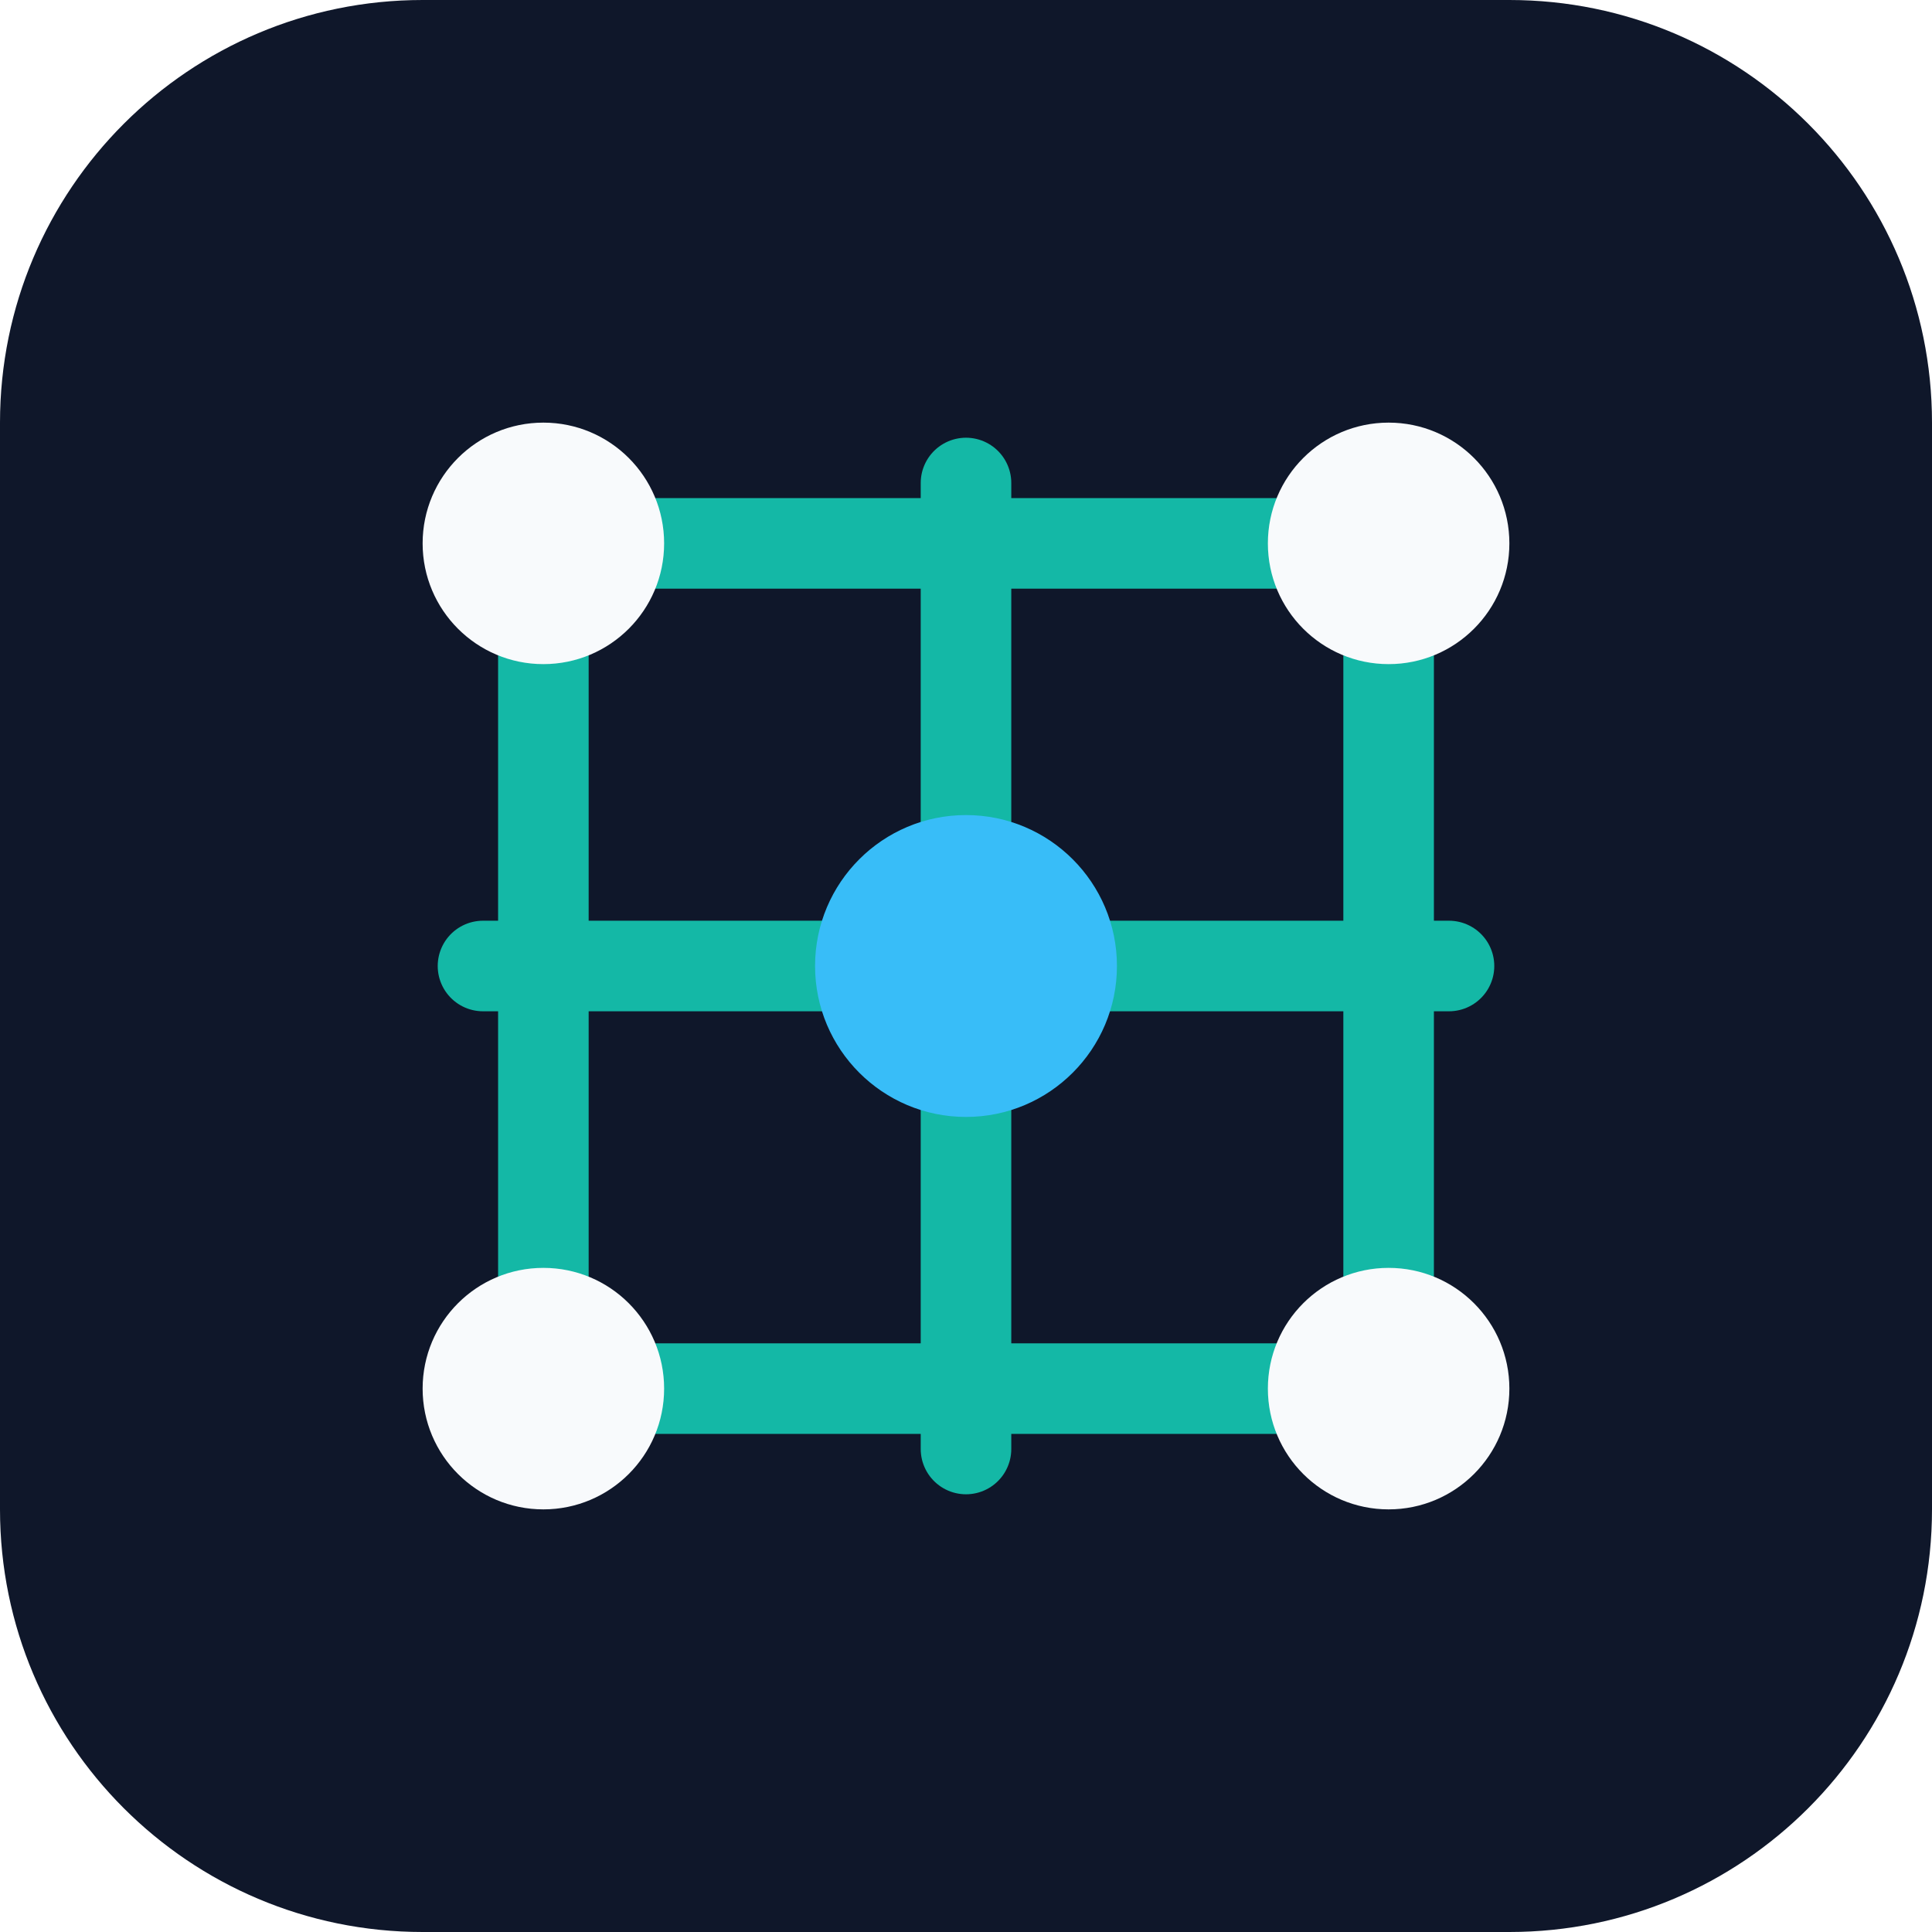
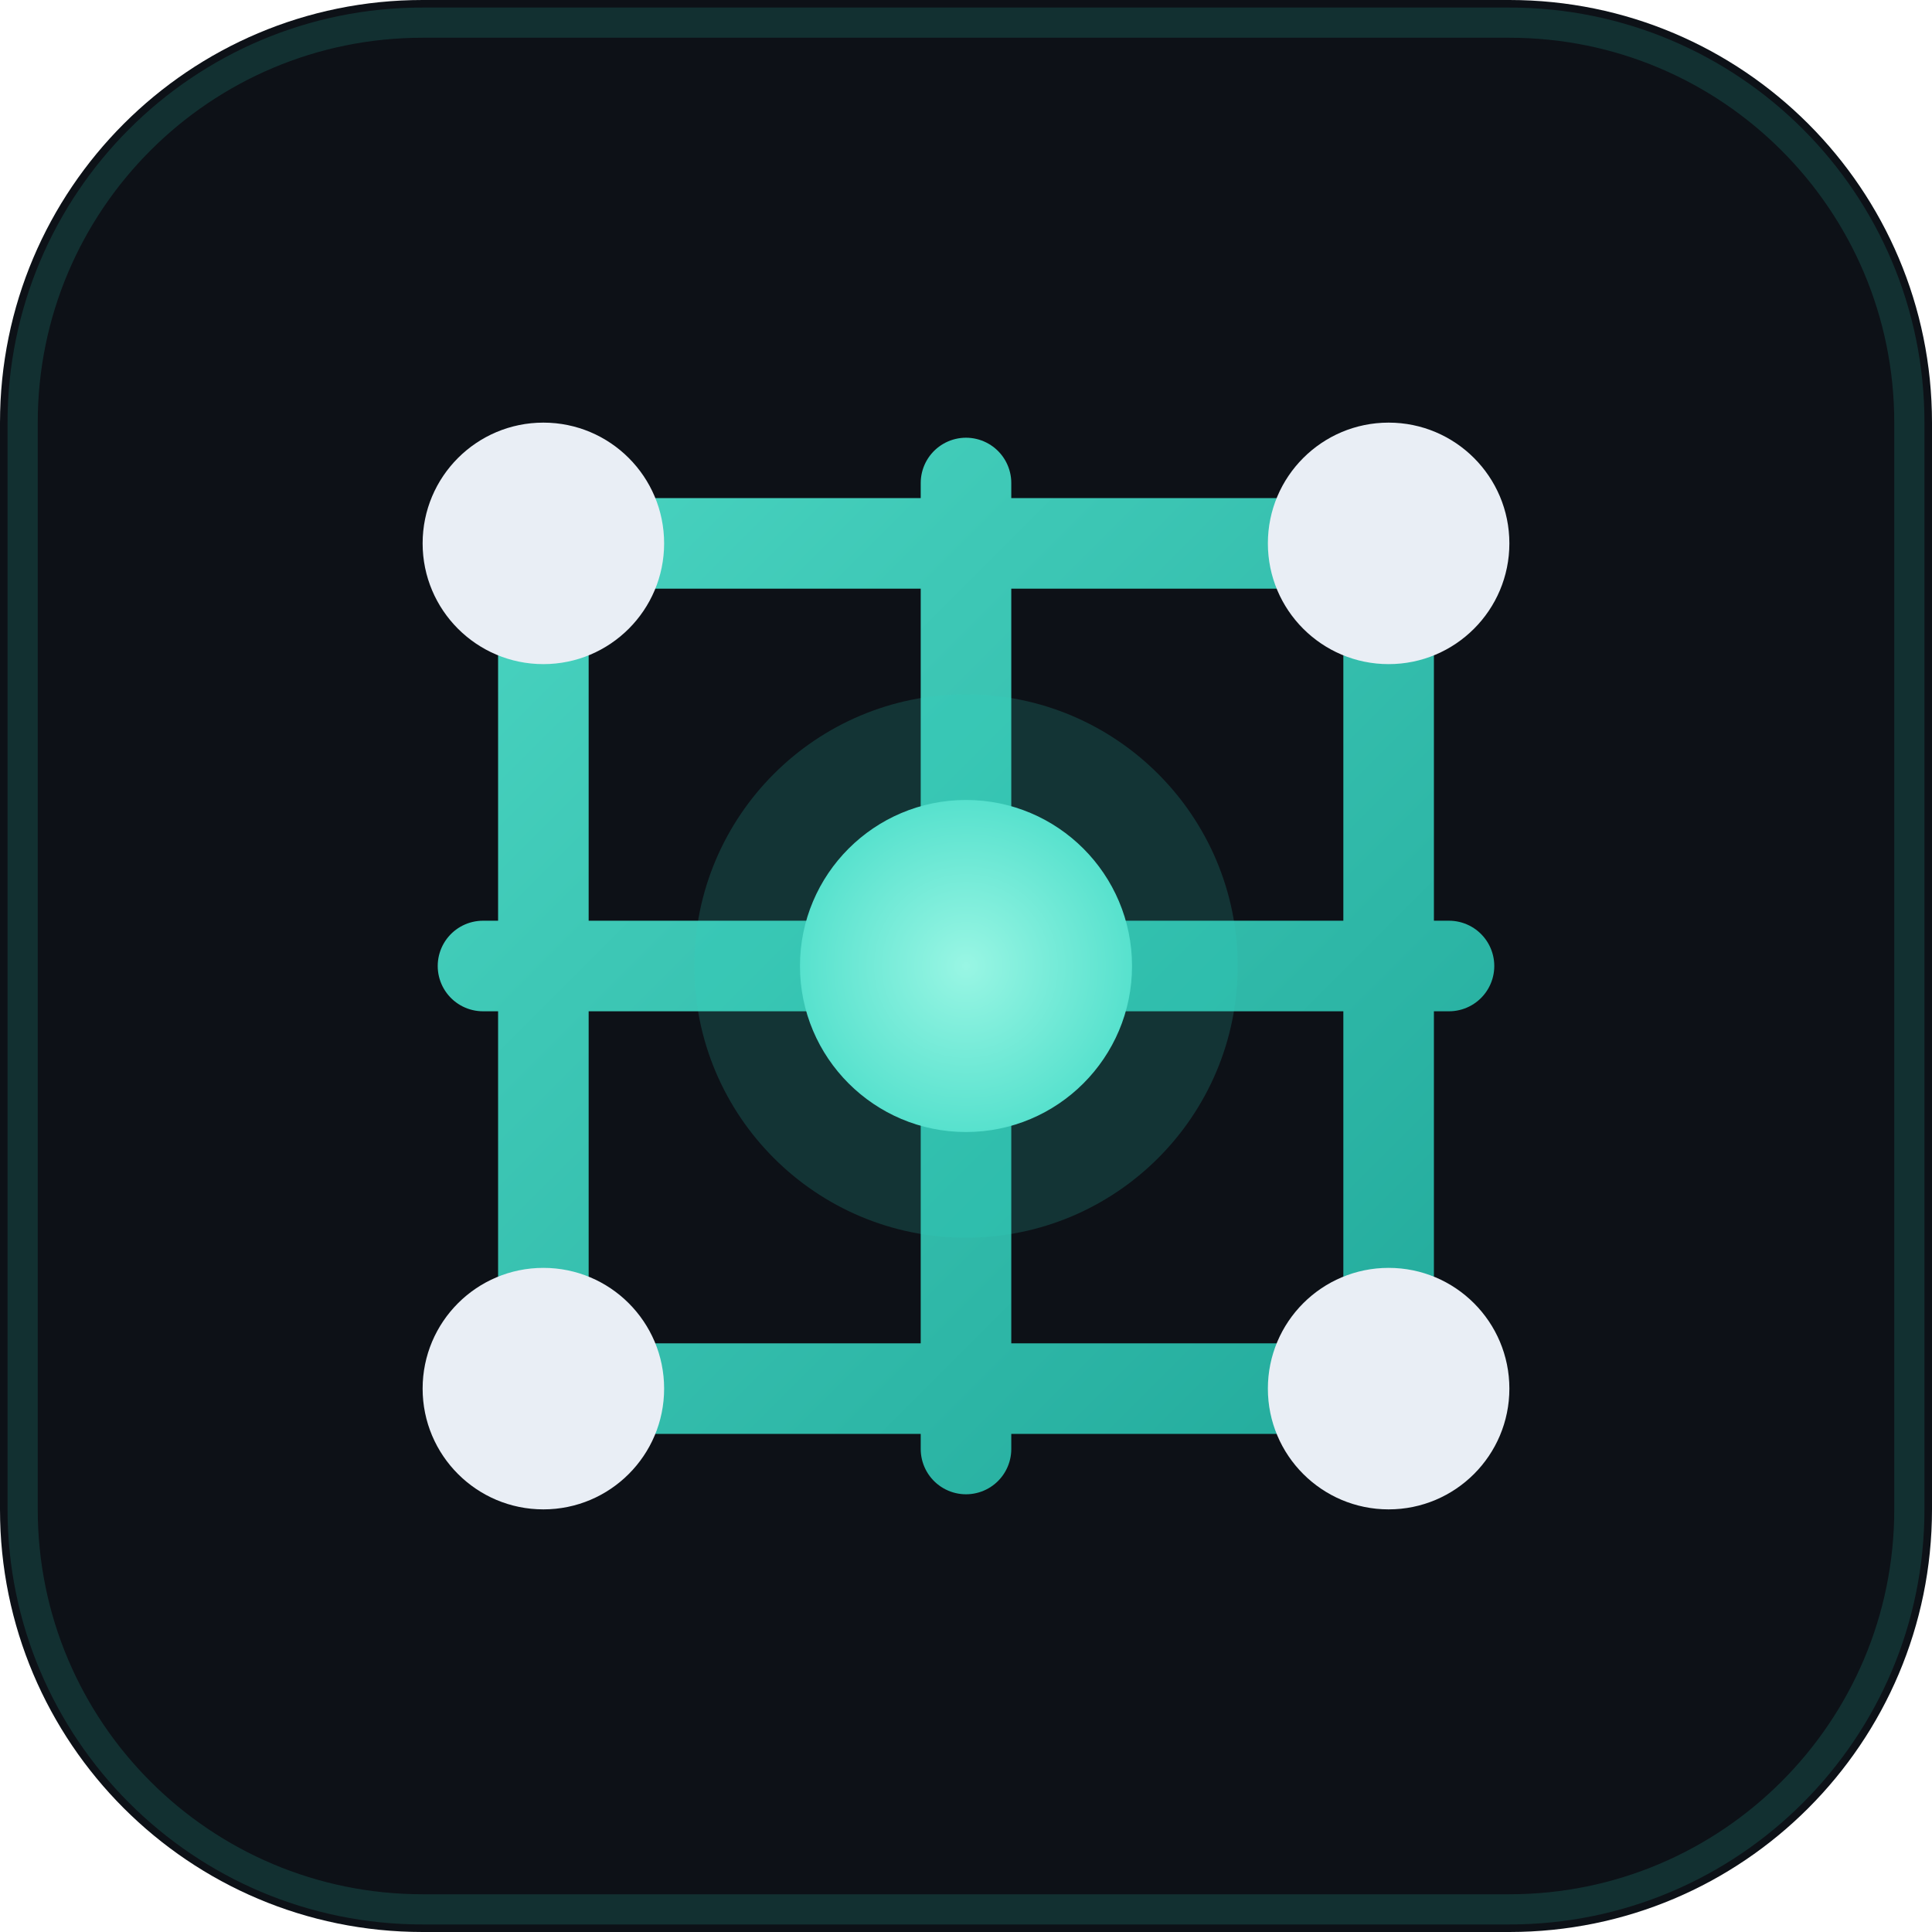
<svg xmlns="http://www.w3.org/2000/svg" viewBox="0 0 64 64" role="img" aria-label="LatticeNet">
-   <rect width="64" height="64" rx="14" fill="#0f172a" />
-   <path d="M16 18h32M16 32h32M16 46h32M18 16v32M32 16v32M46 16v32" stroke="#14b8a6" stroke-width="3" stroke-linecap="round" />
-   <circle cx="18" cy="18" r="4" fill="#f8fafc" />
-   <circle cx="46" cy="18" r="4" fill="#f8fafc" />
-   <circle cx="32" cy="32" r="5" fill="#38bdf8" />
-   <circle cx="18" cy="46" r="4" fill="#f8fafc" />
-   <circle cx="46" cy="46" r="4" fill="#f8fafc" />
+   <defs>
+     <linearGradient id="lg" x1="0" y1="0" x2="64" y2="64" gradientUnits="userSpaceOnUse">
+       <stop offset="0" stop-color="#5eead4" />
+       <stop offset="1" stop-color="#0d9488" />
+     </linearGradient>
+     <radialGradient id="hub" cx="32" cy="32" r="9" gradientUnits="userSpaceOnUse">
+       <stop offset="0" stop-color="#99f6e4" />
+       <stop offset="1" stop-color="#2dd4bf" />
+     </radialGradient>
+   </defs>
+   <rect width="64" height="64" rx="14" fill="#0d1117" />
+   <rect x="0.75" y="0.75" width="62.5" height="62.5" rx="13.25" fill="none" stroke="#2dd4bf" stroke-opacity="0.16" />
+   <path d="M16 18h32M16 32h32M16 46h32M18 16v32M32 16v32M46 16v32" stroke="url(#lg)" stroke-width="3" stroke-linecap="round" />
+   <circle cx="18" cy="18" r="4" fill="#e9eef5" />
+   <circle cx="46" cy="18" r="4" fill="#e9eef5" />
+   <circle cx="18" cy="46" r="4" fill="#e9eef5" />
+   <circle cx="46" cy="46" r="4" fill="#e9eef5" />
+   <circle cx="32" cy="32" r="9" fill="#2dd4bf" opacity="0.18" />
+   <circle cx="32" cy="32" r="5.5" fill="url(#hub)" />
</svg>
